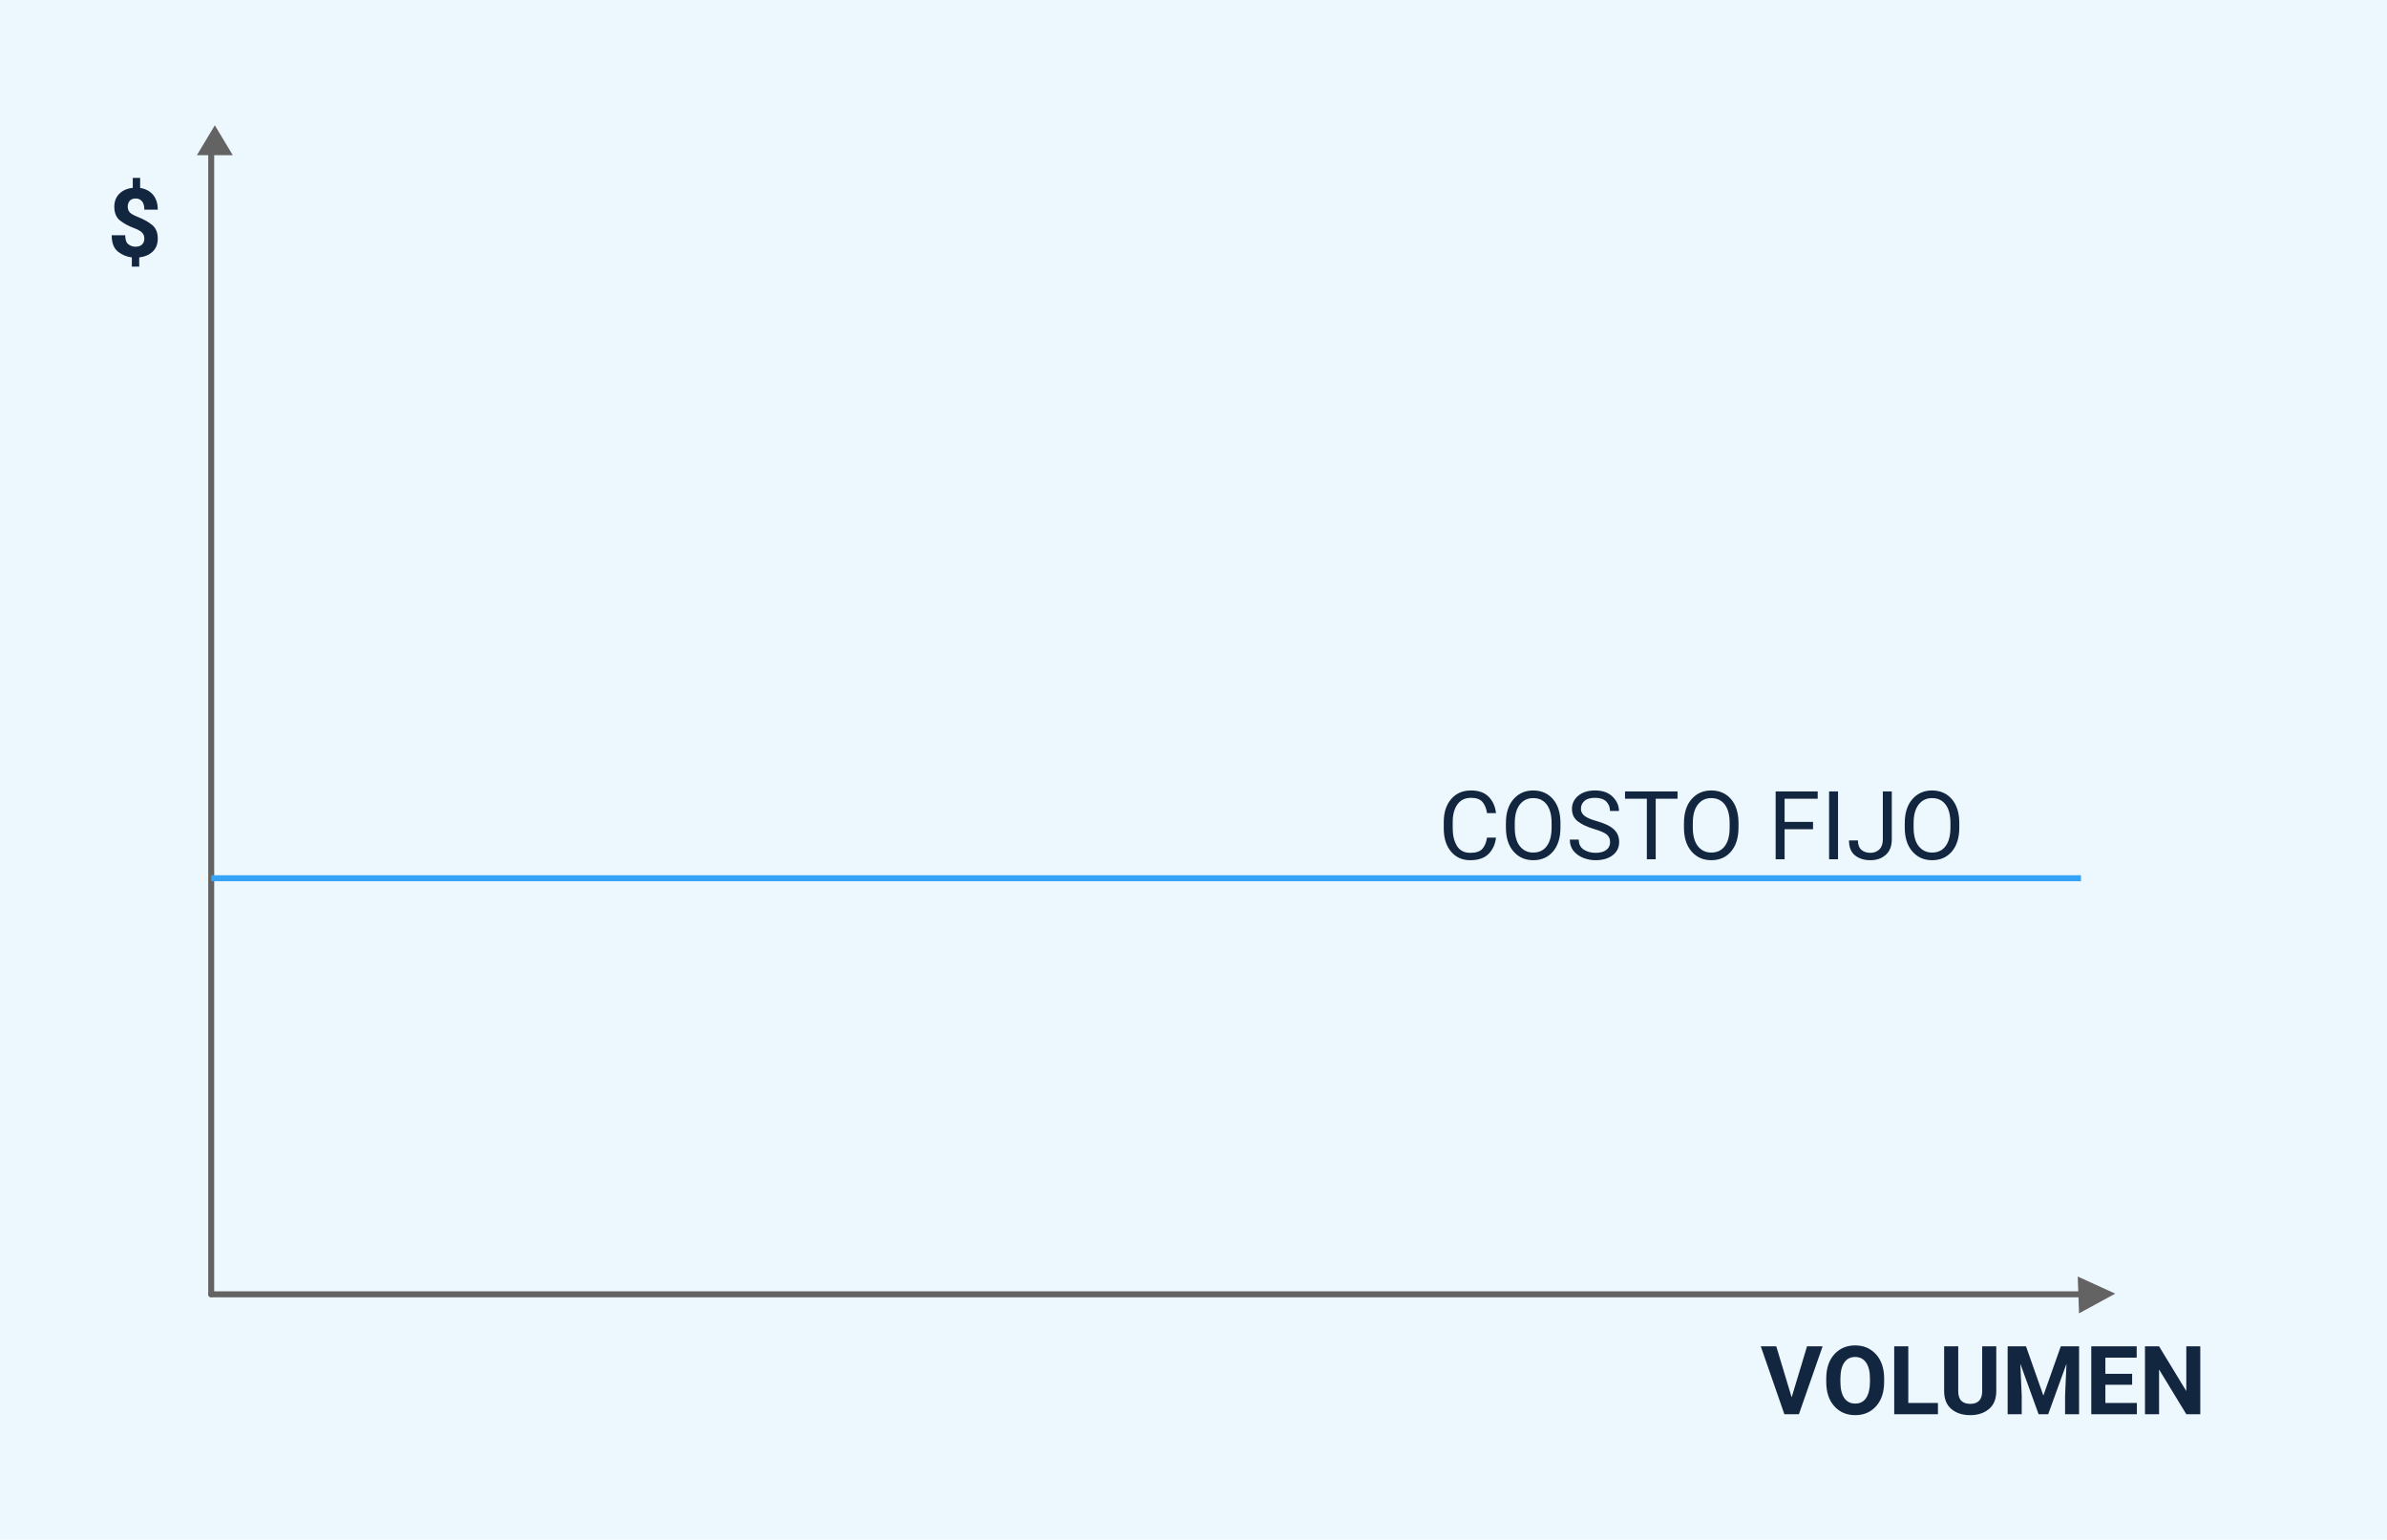
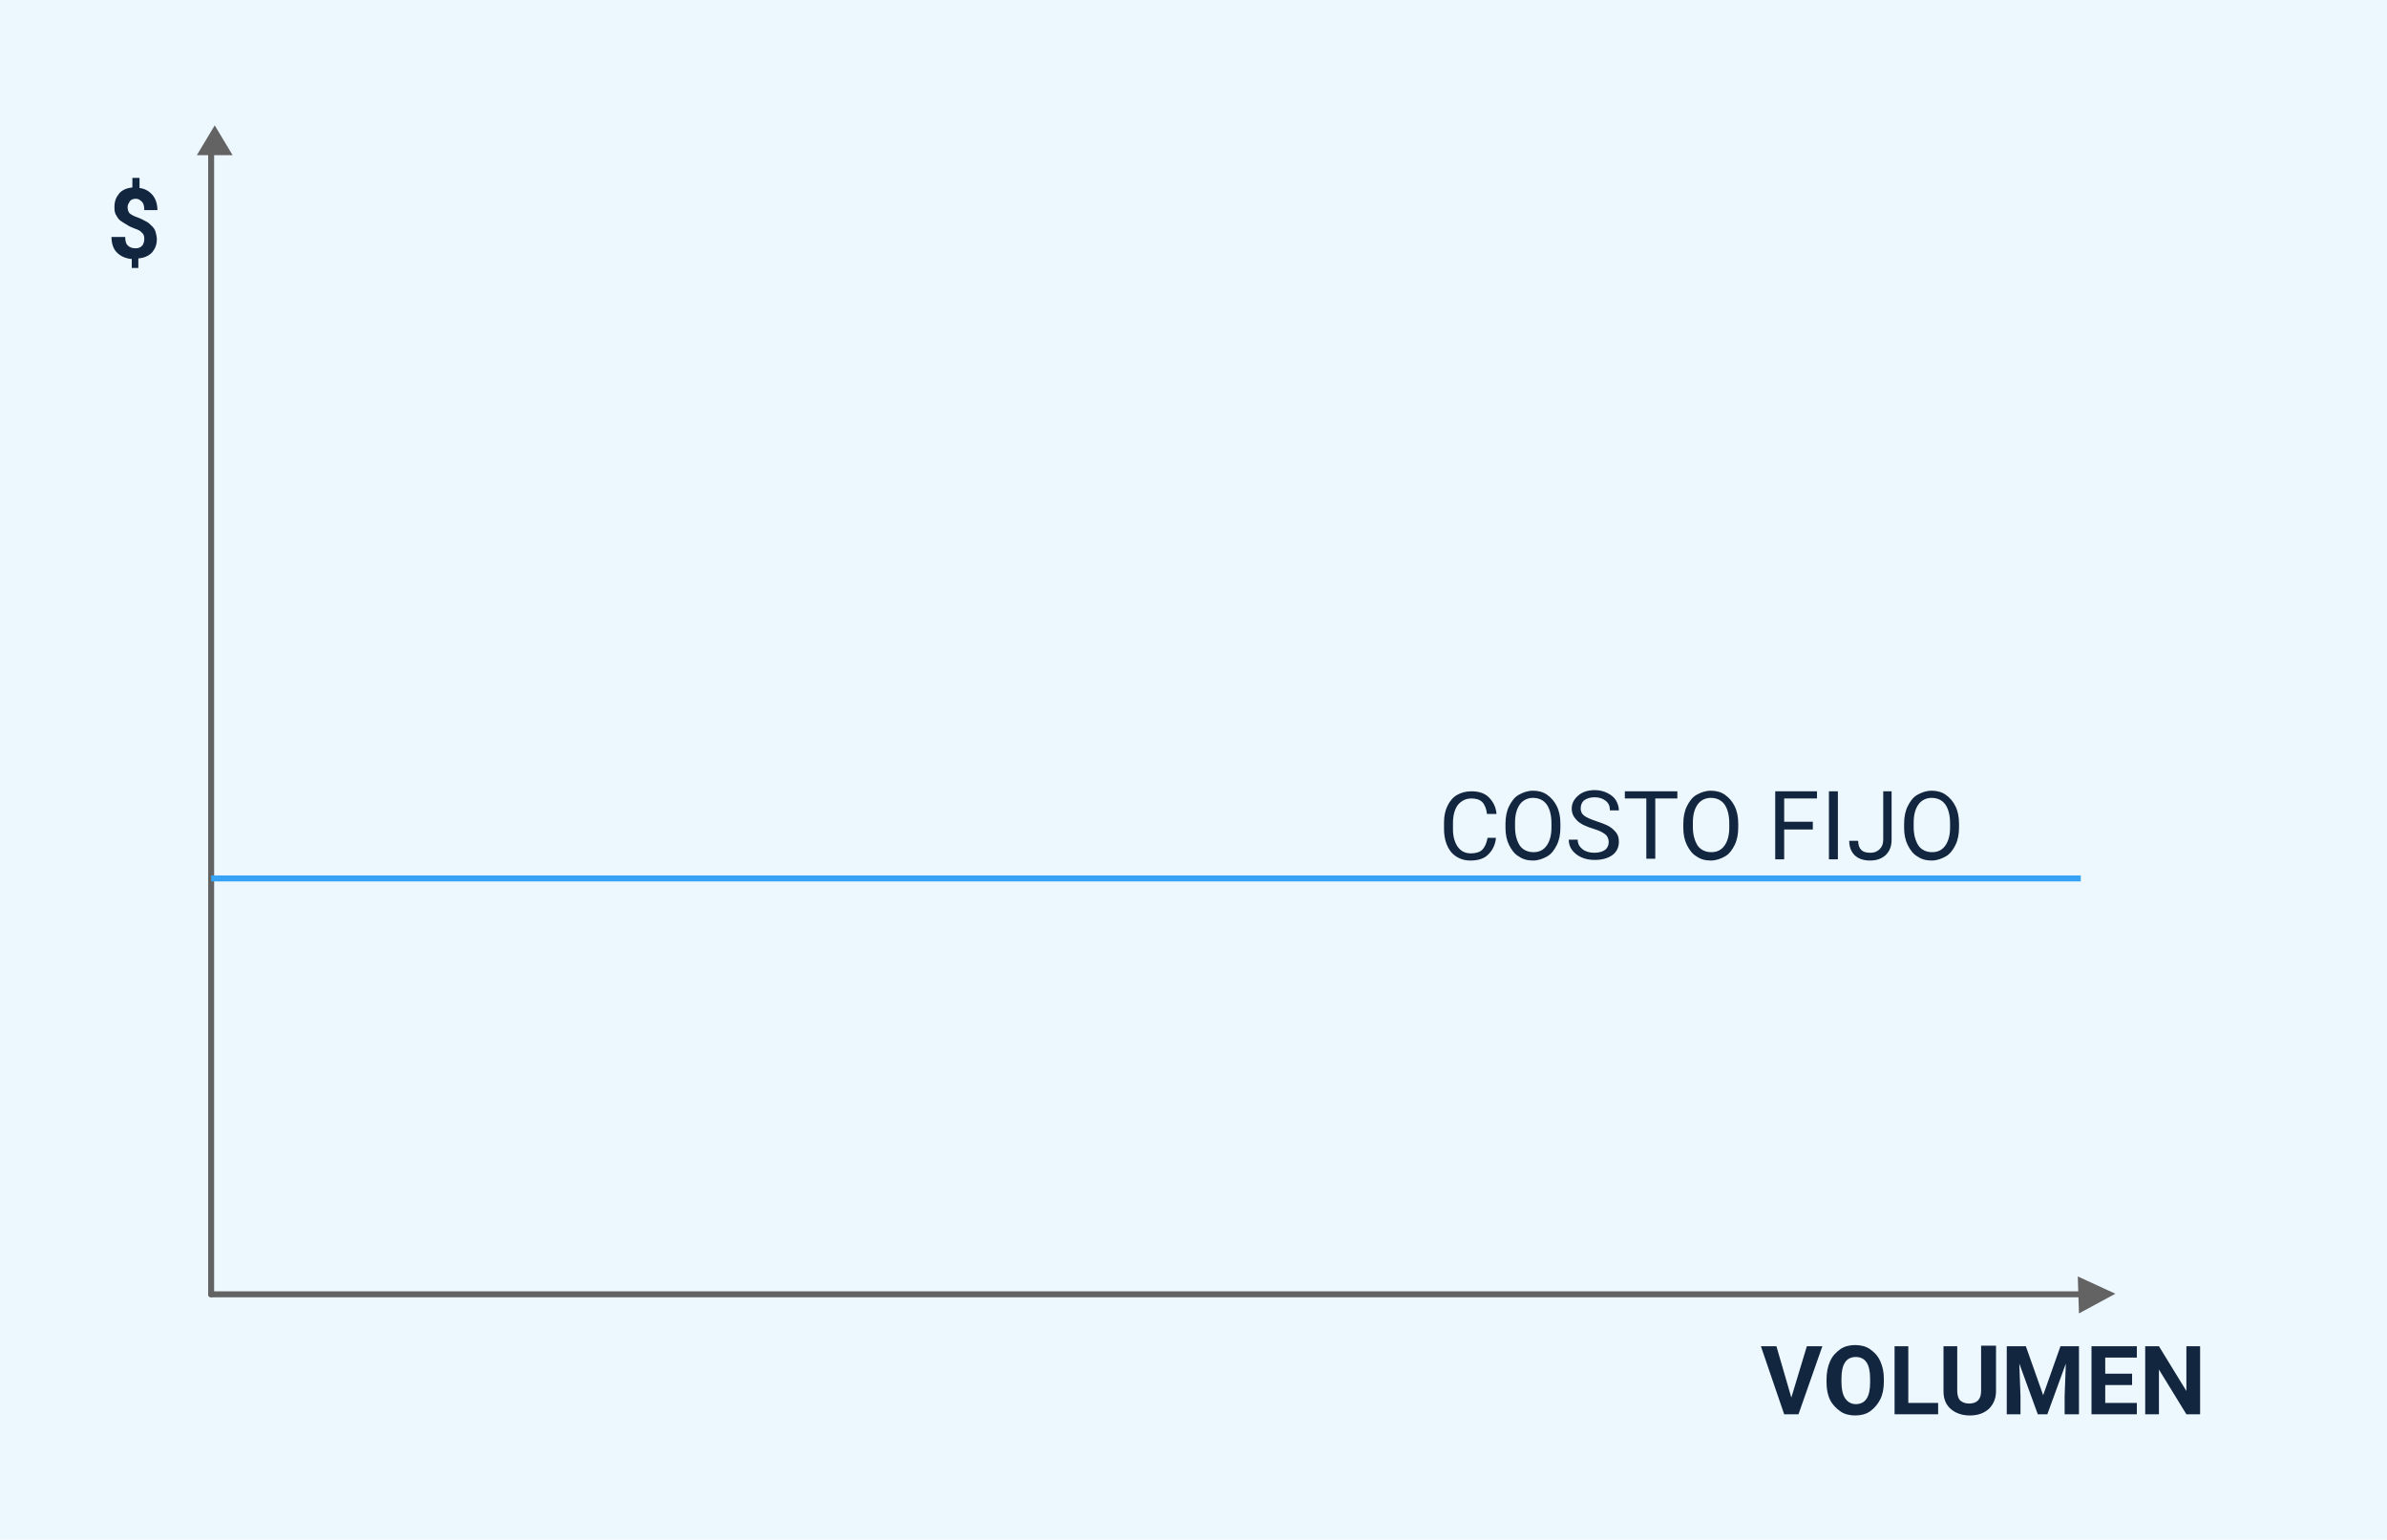
- <svg xmlns="http://www.w3.org/2000/svg" width="400" height="258" viewBox="0 0 400 258">
-   <g id="Grupo_102522" data-name="Grupo 102522" transform="translate(-915 -4394)">
-     <g id="Grupo_90484" data-name="Grupo 90484">
-       <rect id="Rectángulo_34071" data-name="Rectángulo 34071" width="400" height="258" transform="translate(915 4394)" fill="#36a3f7" opacity="0.092" />
-       <g id="Grupo_90483" data-name="Grupo 90483" transform="translate(933.182 4414.91)">
-         <line id="Línea_148" data-name="Línea 148" y2="191.527" transform="translate(17.211 4.467)" fill="none" stroke="#636363" stroke-linecap="round" stroke-width="1" />
-         <line id="Línea_149" data-name="Línea 149" x1="313.327" transform="translate(17.211 195.994)" fill="none" stroke="#636363" stroke-linecap="round" stroke-width="1" />
-         <line id="Línea_150" data-name="Línea 150" x1="313.327" transform="translate(17.211 126.268)" fill="none" stroke="#36a3f7" stroke-width="1" />
-         <path id="Polígono_4" data-name="Polígono 4" d="M3,0,6,5H0Z" transform="translate(14.818 0.09)" fill="#636363" />
-         <path id="Polígono_5" data-name="Polígono 5" d="M3.089,0,6.178,6.178H0Z" transform="matrix(0.035, 0.999, -0.999, 0.035, 336.166, 192.799)" fill="#636363" />
-         <text id="_" data-name="$" transform="translate(-0.182 5.09)" fill="#12263f" font-size="16" font-family="Roboto-Bold, Roboto" font-weight="700">
-           <tspan x="0" y="17">$</tspan>
-         </text>
-         <text id="VOLUMEN" transform="translate(276.818 199.09)" fill="#12263f" font-size="16" font-family="Roboto-Bold, Roboto" font-weight="700">
-           <tspan x="0" y="17">VOLUMEN</tspan>
-         </text>
-         <text id="COSTO_FIJO" data-name="COSTO FIJO" transform="translate(222.818 106.09)" fill="#12263f" font-size="16" font-family="Roboto-Regular, Roboto">
-           <tspan x="0" y="17">COSTO FIJO</tspan>
-         </text>
+ <svg xmlns="http://www.w3.org/2000/svg" version="1.1" id="Capa_1" x="0px" y="0px" viewBox="0 0 400 258" style="enable-background:new 0 0 400 258;" xml:space="preserve">
+   <style type="text/css">
+ 	.st0{opacity:9.200000e-02;fill:#36A3F7;enable-background:new    ;}
+ 	.st1{fill:none;stroke:#636363;stroke-linecap:round;}
+ 	.st2{fill:none;stroke:#36A3F7;}
+ 	.st3{fill:#636363;}
+ 	.st4{enable-background:new    ;}
+ 	.st5{fill:#12263F;}
+ </style>
+   <g id="Grupo_102522" transform="translate(-915 -4394)">
+     <g id="Grupo_90484">
+       <rect id="Rectángulo_34071" x="915" y="4394" class="st0" width="400" height="258" />
+       <g id="Grupo_90483" transform="translate(933.182 4414.91)">
+         <line id="Línea_148" class="st1" x1="17.2" y1="4.5" x2="17.2" y2="196" />
+         <line id="Línea_149" class="st1" x1="330.5" y1="196" x2="17.2" y2="196" />
+         <line id="Línea_150" class="st2" x1="330.5" y1="126.3" x2="17.2" y2="126.3" />
+         <path id="Polígono_4" class="st3" d="M17.8,0.1l3,5h-6L17.8,0.1z" />
+         <path id="Polígono_5" class="st3" d="M336.3,195.9l-6.1,3.3L330,193L336.3,195.9z" />
+         <g class="st4">
+           <path class="st5" d="M6,19.1c0-0.4-0.1-0.8-0.4-1c-0.2-0.3-0.6-0.5-1.2-0.7C3.9,17.2,3.4,17,3,16.7c-0.4-0.2-0.8-0.5-1.1-0.7      c-0.3-0.3-0.5-0.6-0.7-1S1,14.2,1,13.7c0-0.9,0.3-1.6,0.8-2.2s1.3-0.9,2.2-1V8.9h1.2v1.7c0.9,0.1,1.6,0.5,2.2,1.2      c0.5,0.6,0.8,1.5,0.8,2.5H6c0-0.6-0.1-1.1-0.4-1.4s-0.6-0.5-1-0.5c-0.4,0-0.8,0.1-1,0.4s-0.4,0.6-0.4,1c0,0.4,0.1,0.7,0.3,1      c0.2,0.2,0.7,0.5,1.3,0.7c0.6,0.2,1.1,0.5,1.5,0.7c0.4,0.2,0.7,0.5,1,0.8c0.3,0.3,0.5,0.6,0.6,1c0.1,0.4,0.2,0.8,0.2,1.2      c0,0.9-0.3,1.6-0.8,2.2c-0.6,0.6-1.3,0.9-2.3,1v1.6H3.9v-1.5c-1.1-0.1-1.9-0.5-2.5-1.1s-0.9-1.5-0.9-2.6h2.3      c0,0.6,0.1,1.1,0.4,1.4c0.3,0.3,0.7,0.5,1.3,0.5c0.5,0,0.8-0.1,1.1-0.4S6,19.5,6,19.1z" />
+         </g>
+         <g class="st4">
+           <path class="st5" d="M282,213.3l2.6-8.6h2.6l-4,11.4h-2.4l-3.9-11.4h2.6L282,213.3z" />
+           <path class="st5" d="M297.5,210.7c0,1.1-0.2,2.1-0.6,2.9c-0.4,0.8-1,1.5-1.7,2c-0.7,0.5-1.6,0.7-2.5,0.7c-0.9,0-1.8-0.2-2.5-0.7      c-0.7-0.5-1.3-1.1-1.7-1.9s-0.6-1.8-0.6-2.9v-0.6c0-1.1,0.2-2.1,0.6-3c0.4-0.9,1-1.5,1.7-2c0.7-0.5,1.6-0.7,2.5-0.7      c0.9,0,1.8,0.2,2.5,0.7c0.7,0.5,1.3,1.1,1.7,2c0.4,0.9,0.6,1.8,0.6,2.9V210.7z M295.2,210.1c0-1.2-0.2-2.1-0.6-2.7      c-0.4-0.6-1-0.9-1.8-0.9c-0.8,0-1.4,0.3-1.8,0.9c-0.4,0.6-0.6,1.5-0.6,2.7v0.6c0,1.2,0.2,2.1,0.6,2.7c0.4,0.6,1,1,1.8,1      c0.8,0,1.4-0.3,1.8-0.9s0.6-1.5,0.6-2.7V210.1z" />
+           <path class="st5" d="M301.6,214.2h5v1.9h-7.3v-11.4h2.3V214.2z" />
+           <path class="st5" d="M316.3,204.7v7.5c0,1.2-0.4,2.2-1.2,3c-0.8,0.7-1.8,1.1-3.2,1.1c-1.3,0-2.4-0.4-3.2-1.1s-1.2-1.7-1.2-2.9      v-7.6h2.3v7.5c0,0.7,0.2,1.3,0.5,1.6c0.4,0.3,0.8,0.5,1.5,0.5c1.3,0,2-0.7,2-2.1v-7.6H316.3z" />
+           <path class="st5" d="M321.3,204.7l2.9,8.2l2.9-8.2h3.1v11.4h-2.4V213l0.2-5.4l-3.1,8.5h-1.6l-3.1-8.5l0.2,5.4v3.1h-2.3v-11.4      H321.3z" />
+           <path class="st5" d="M339.1,211.2h-4.5v3h5.3v1.9h-7.6v-11.4h7.6v1.9h-5.3v2.7h4.5V211.2z" />
+           <path class="st5" d="M350.5,216.1h-2.3l-4.6-7.5v7.5h-2.3v-11.4h2.3l4.6,7.5v-7.5h2.3V216.1z" />
+         </g>
+         <g class="st4">
+           <path class="st5" d="M232.5,119.5c-0.1,1.2-0.6,2.1-1.3,2.8c-0.7,0.7-1.7,1-3,1c-1.3,0-2.4-0.5-3.2-1.4c-0.8-1-1.2-2.3-1.2-3.9      v-1.1c0-1.1,0.2-2,0.6-2.8c0.4-0.8,0.9-1.4,1.6-1.8c0.7-0.4,1.5-0.6,2.4-0.6c1.2,0,2.2,0.3,2.9,1c0.7,0.7,1.2,1.6,1.3,2.8H231      c-0.1-0.9-0.4-1.6-0.8-2c-0.4-0.4-1-0.6-1.8-0.6c-1,0-1.7,0.4-2.3,1.1c-0.5,0.7-0.8,1.7-0.8,3v1.1c0,1.2,0.3,2.2,0.8,2.9      s1.2,1.1,2.2,1.1c0.8,0,1.5-0.2,1.9-0.6s0.7-1,0.9-2H232.5z" />
+           <path class="st5" d="M243.3,117.8c0,1.1-0.2,2.1-0.6,2.9s-0.9,1.5-1.6,1.9s-1.5,0.7-2.4,0.7c-0.9,0-1.7-0.2-2.4-0.7      c-0.7-0.4-1.2-1.1-1.6-1.9s-0.6-1.8-0.6-2.8v-0.8c0-1.1,0.2-2.1,0.6-2.9c0.4-0.8,0.9-1.5,1.6-1.9s1.5-0.7,2.4-0.7      c0.9,0,1.7,0.2,2.4,0.7s1.2,1.1,1.6,1.9s0.6,1.8,0.6,2.9V117.8z M241.8,117c0-1.3-0.3-2.4-0.8-3.1c-0.5-0.7-1.3-1.1-2.3-1.1      c-0.9,0-1.7,0.4-2.2,1.1c-0.5,0.7-0.8,1.7-0.8,3v0.8c0,1.3,0.3,2.3,0.8,3.1c0.5,0.7,1.3,1.1,2.3,1.1c1,0,1.7-0.4,2.2-1.1      s0.8-1.7,0.8-3V117z" />
+           <path class="st5" d="M248.9,118c-1.3-0.4-2.2-0.8-2.8-1.4s-0.9-1.2-0.9-2c0-0.9,0.4-1.6,1.1-2.2c0.7-0.6,1.6-0.9,2.8-0.9      c0.8,0,1.5,0.2,2.1,0.5c0.6,0.3,1.1,0.7,1.4,1.2s0.5,1.1,0.5,1.7h-1.5c0-0.7-0.2-1.2-0.7-1.6s-1.1-0.6-1.9-0.6      c-0.7,0-1.3,0.2-1.7,0.5s-0.6,0.8-0.6,1.4c0,0.5,0.2,0.9,0.6,1.2c0.4,0.3,1.1,0.6,2,0.9c0.9,0.3,1.7,0.6,2.2,0.9      c0.5,0.3,0.9,0.7,1.2,1.1s0.4,0.9,0.4,1.5c0,0.9-0.4,1.7-1.1,2.2s-1.7,0.8-2.9,0.8c-0.8,0-1.5-0.1-2.2-0.4      c-0.7-0.3-1.2-0.7-1.6-1.2s-0.6-1.1-0.6-1.8h1.5c0,0.7,0.3,1.2,0.8,1.6s1.2,0.6,2,0.6c0.8,0,1.4-0.2,1.8-0.5s0.6-0.8,0.6-1.3      s-0.2-1-0.6-1.3S249.9,118.3,248.9,118z" />
+           <path class="st5" d="M262.9,112.9h-3.7v10.1h-1.5v-10.1h-3.6v-1.2h8.8V112.9z" />
+           <path class="st5" d="M273.1,117.8c0,1.1-0.2,2.1-0.6,2.9s-0.9,1.5-1.6,1.9s-1.5,0.7-2.4,0.7c-0.9,0-1.7-0.2-2.4-0.7      c-0.7-0.4-1.2-1.1-1.6-1.9s-0.6-1.8-0.6-2.8v-0.8c0-1.1,0.2-2.1,0.6-2.9c0.4-0.8,0.9-1.5,1.6-1.9s1.5-0.7,2.4-0.7      c0.9,0,1.7,0.2,2.4,0.7s1.2,1.1,1.6,1.9s0.6,1.8,0.6,2.9V117.8z M271.6,117c0-1.3-0.3-2.4-0.8-3.1c-0.5-0.7-1.3-1.1-2.3-1.1      c-0.9,0-1.7,0.4-2.2,1.1c-0.5,0.7-0.8,1.7-0.8,3v0.8c0,1.3,0.3,2.3,0.8,3.1c0.5,0.7,1.3,1.1,2.3,1.1c1,0,1.7-0.4,2.2-1.1      s0.8-1.7,0.8-3V117z" />
+           <path class="st5" d="M285.6,118.1h-4.8v5h-1.5v-11.4h7v1.2h-5.5v3.9h4.8V118.1z" />
+           <path class="st5" d="M289.8,123.1h-1.5v-11.4h1.5V123.1z" />
+           <path class="st5" d="M297.3,111.7h1.5v8.1c0,1.1-0.3,1.9-1,2.6c-0.7,0.6-1.5,0.9-2.6,0.9c-1.1,0-2-0.3-2.6-0.9      c-0.6-0.6-0.9-1.4-0.9-2.4h1.5c0,0.7,0.2,1.2,0.5,1.5c0.4,0.4,0.9,0.5,1.6,0.5c0.6,0,1.1-0.2,1.5-0.6s0.6-0.9,0.6-1.6V111.7z" />
+           <path class="st5" d="M310.1,117.8c0,1.1-0.2,2.1-0.6,2.9s-0.9,1.5-1.6,1.9s-1.5,0.7-2.4,0.7c-0.9,0-1.7-0.2-2.4-0.7      c-0.7-0.4-1.2-1.1-1.6-1.9s-0.6-1.8-0.6-2.8v-0.8c0-1.1,0.2-2.1,0.6-2.9c0.4-0.8,0.9-1.5,1.6-1.9s1.5-0.7,2.4-0.7      c0.9,0,1.7,0.2,2.4,0.7s1.2,1.1,1.6,1.9s0.6,1.8,0.6,2.9V117.8z M308.6,117c0-1.3-0.3-2.4-0.8-3.1c-0.5-0.7-1.3-1.1-2.3-1.1      c-0.9,0-1.7,0.4-2.2,1.1c-0.5,0.7-0.8,1.7-0.8,3v0.8c0,1.3,0.3,2.3,0.8,3.1c0.5,0.7,1.3,1.1,2.3,1.1c1,0,1.7-0.4,2.2-1.1      s0.8-1.7,0.8-3V117z" />
+         </g>
      </g>
    </g>
  </g>
</svg>
